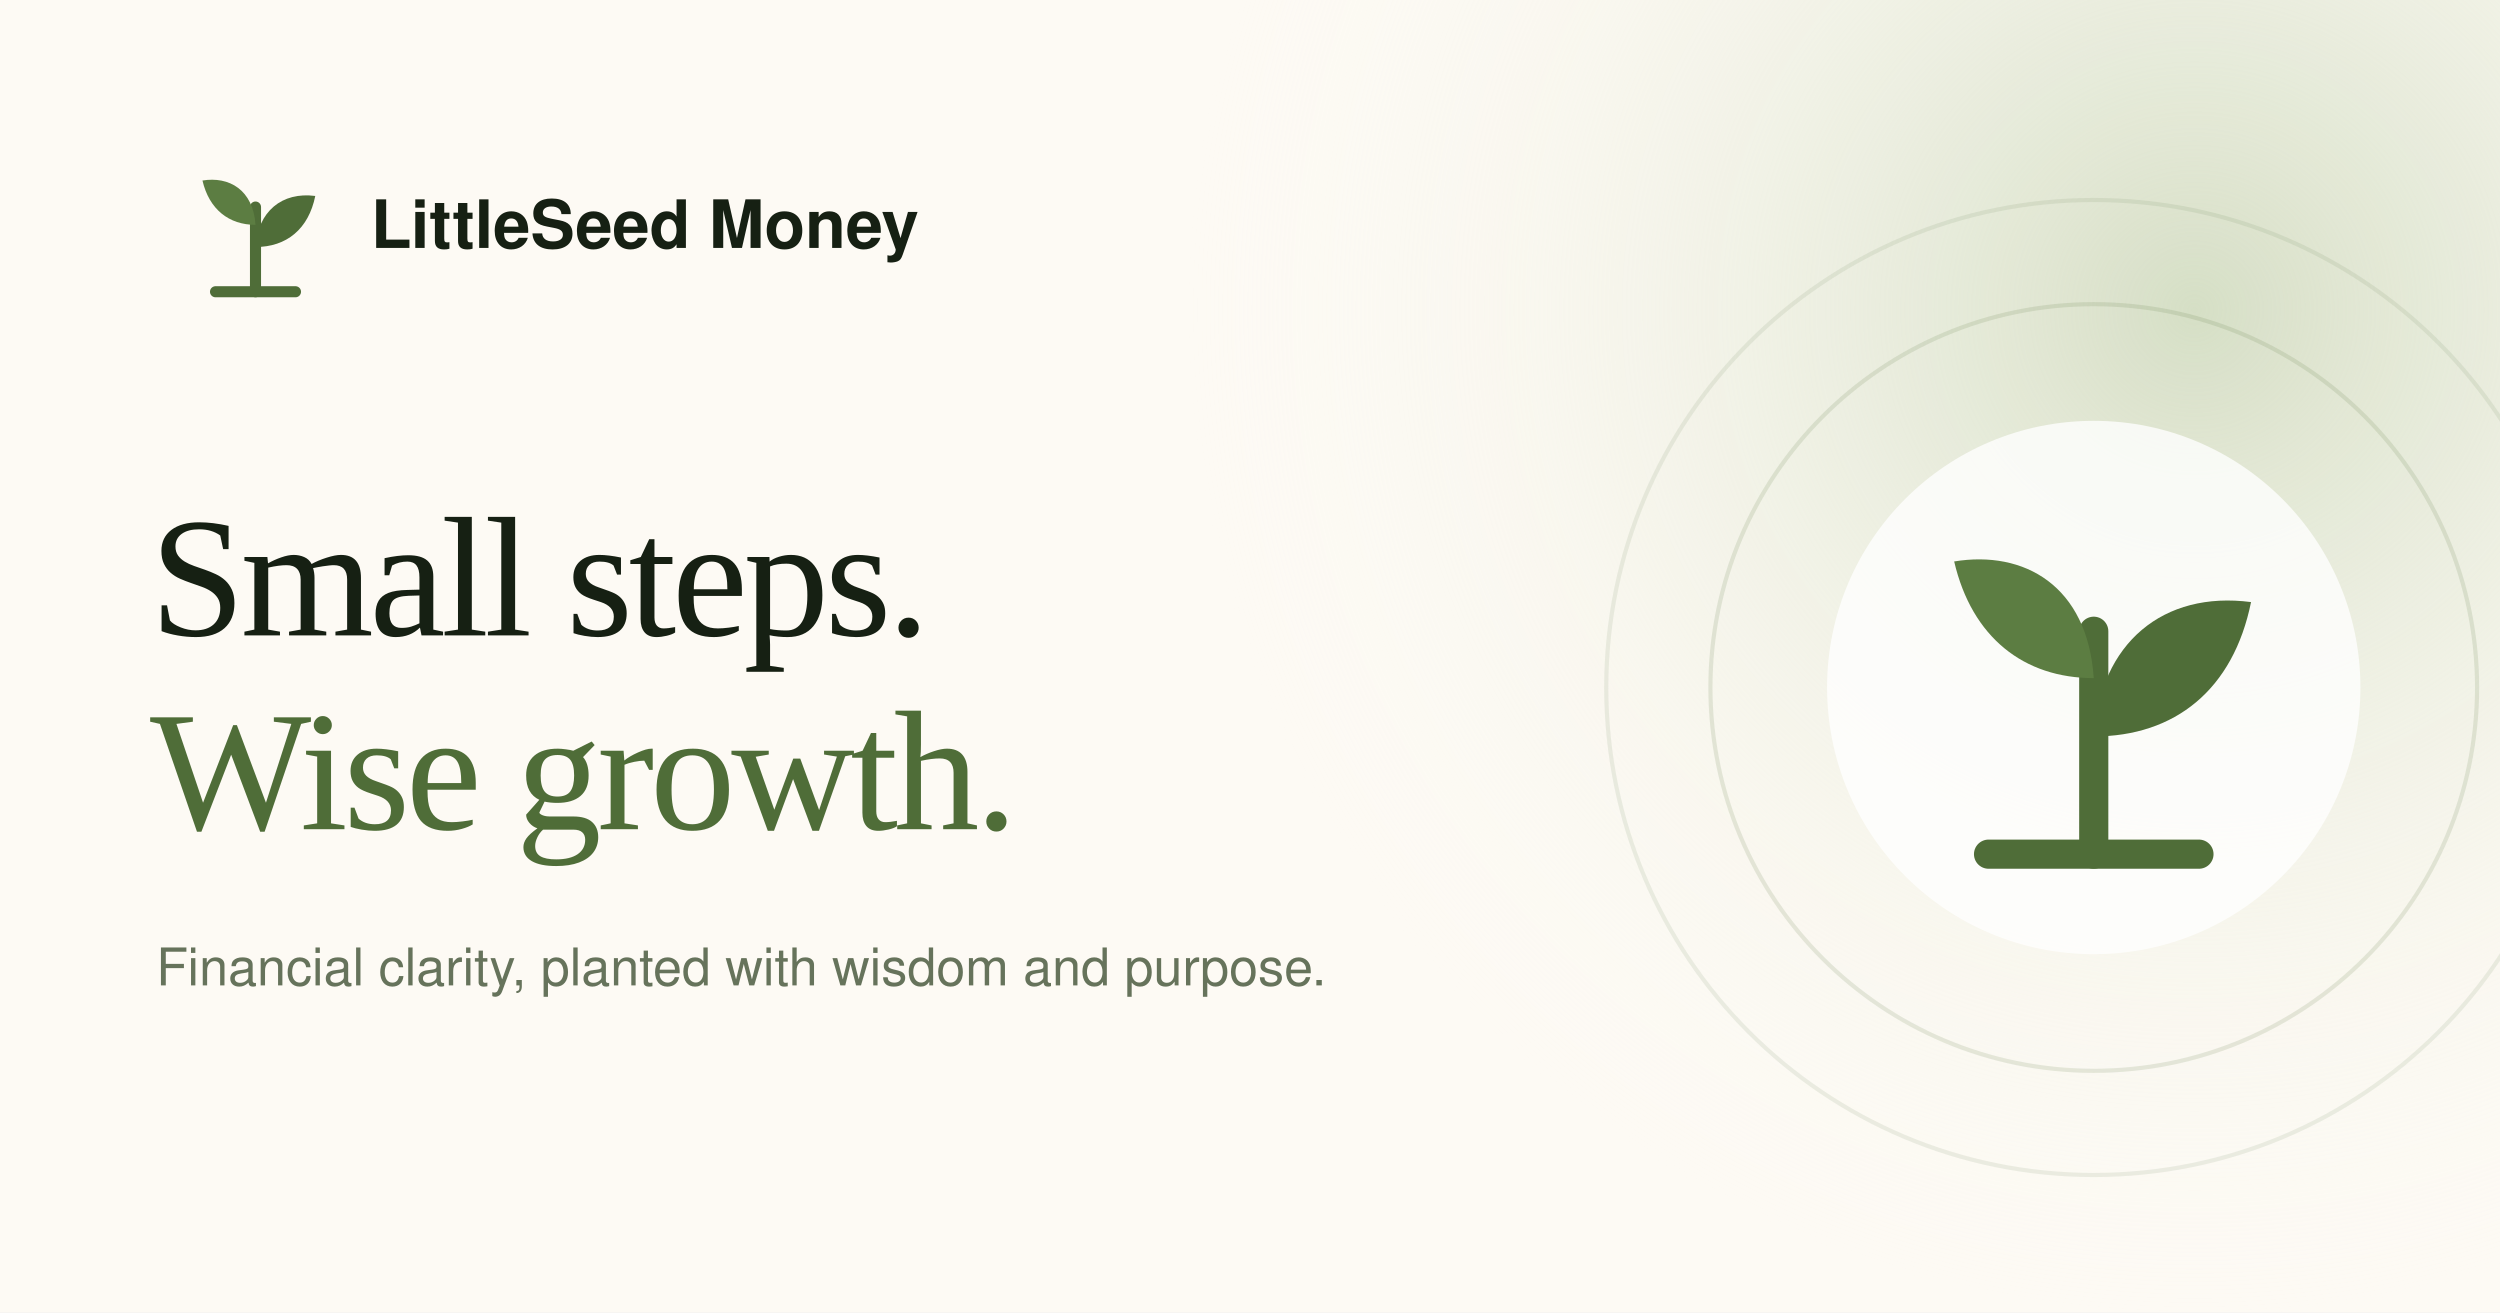
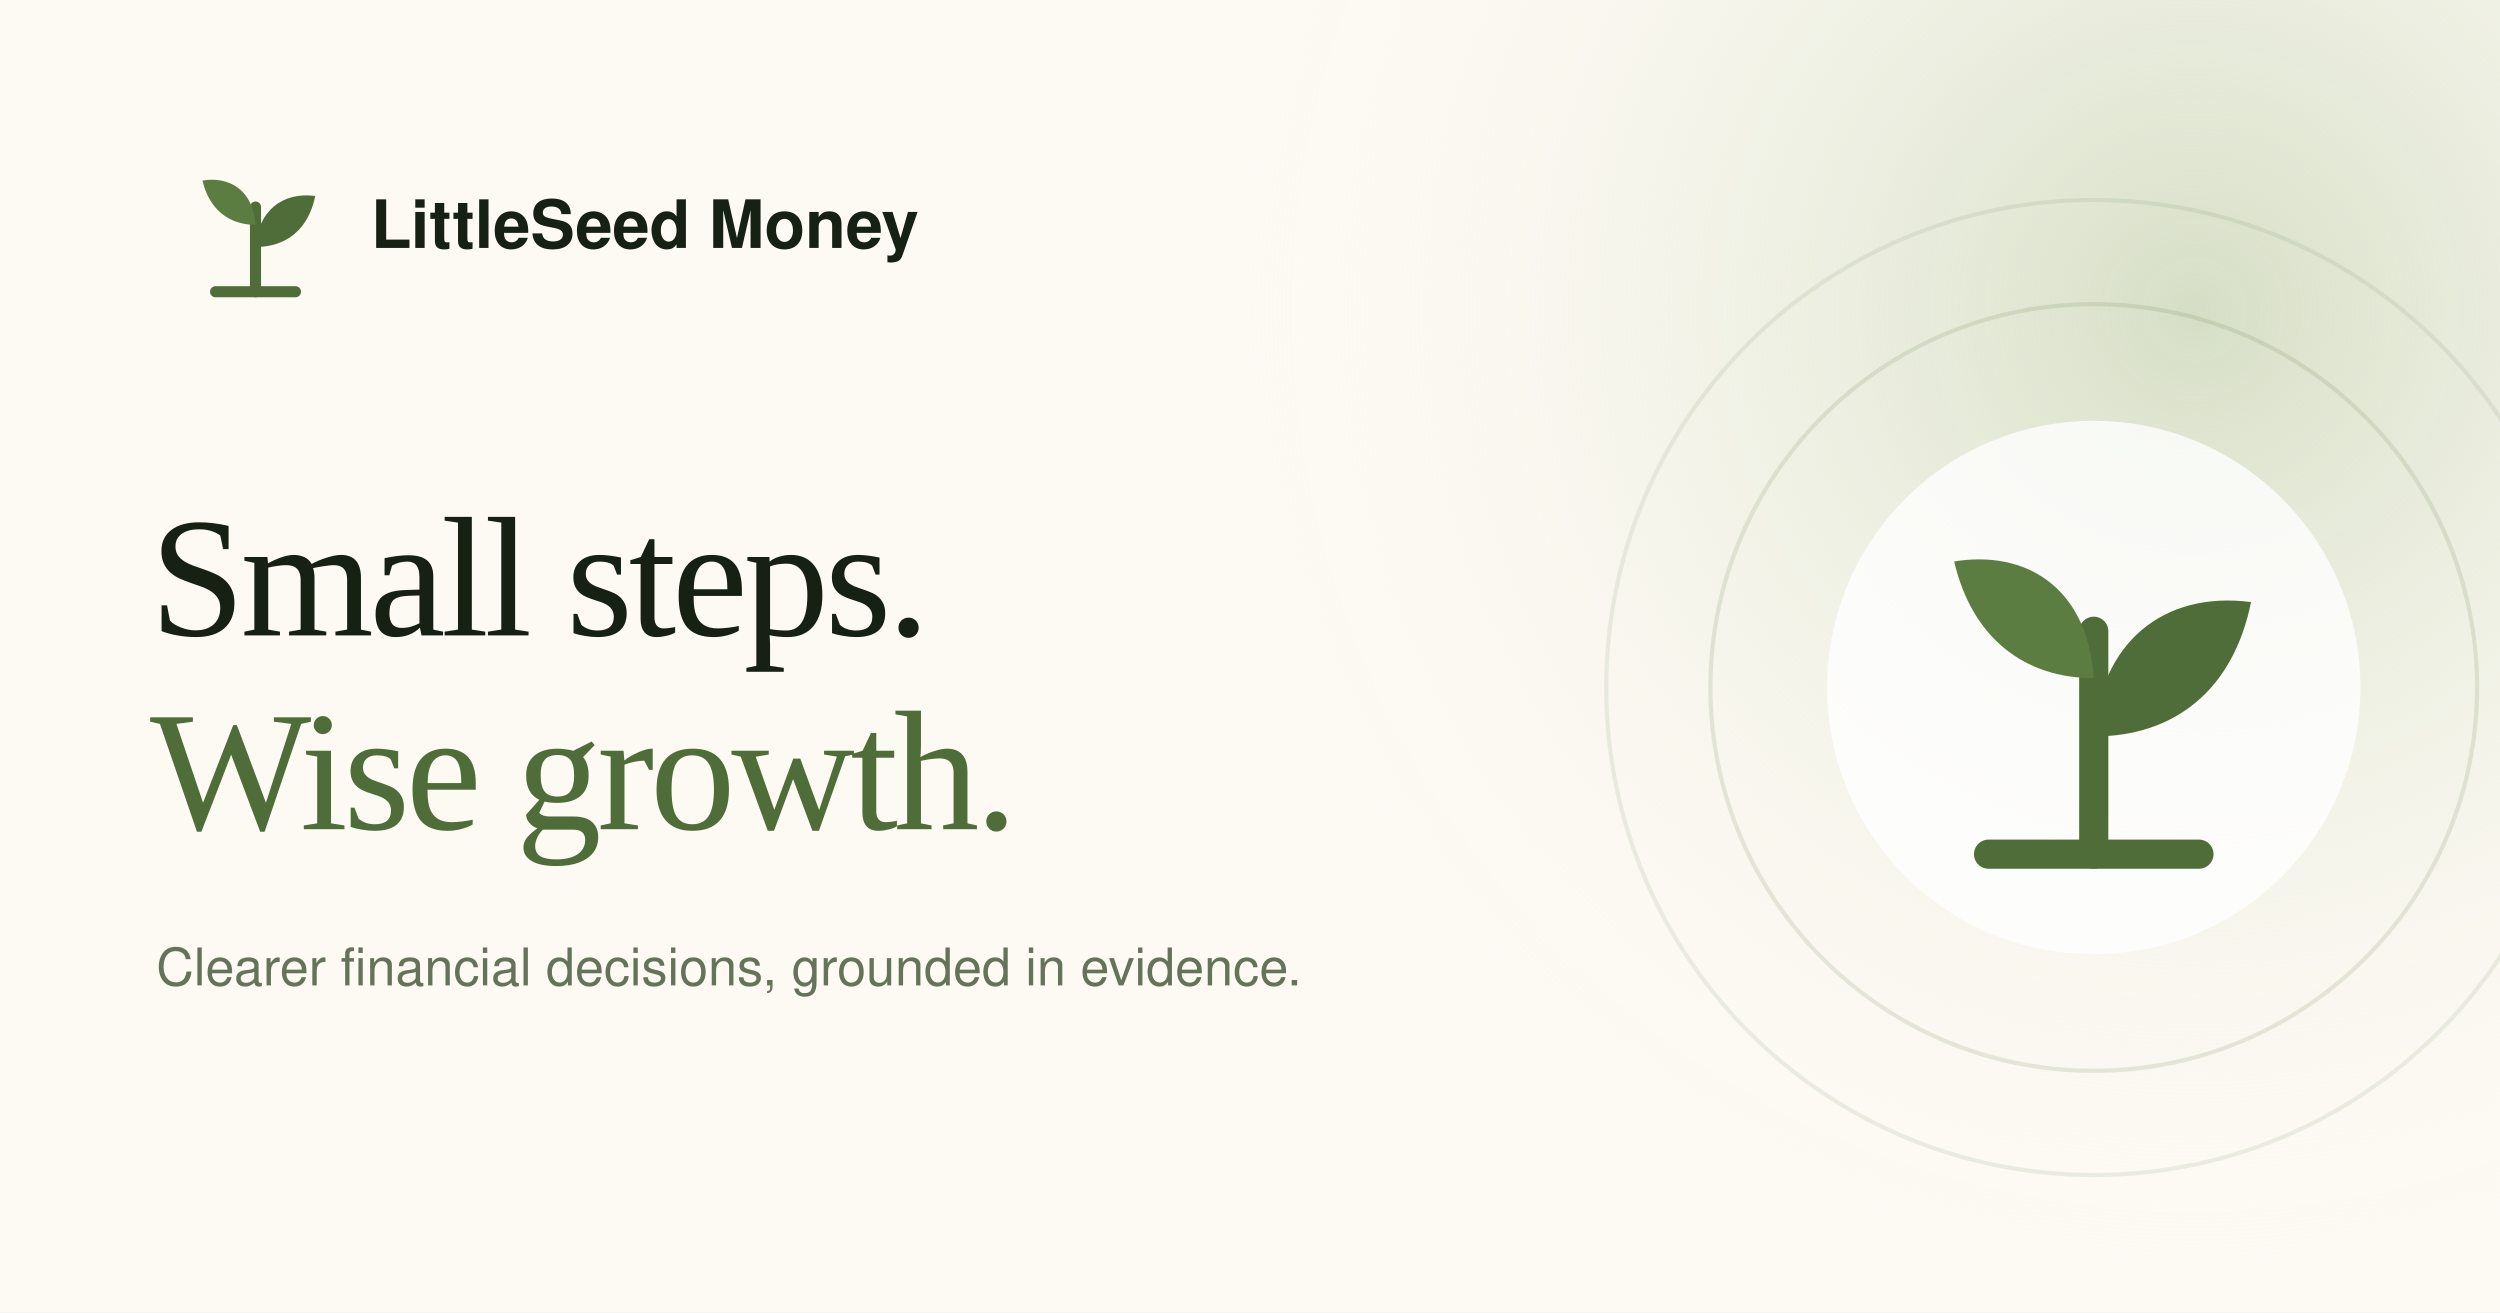
<svg xmlns="http://www.w3.org/2000/svg" width="1200" height="630" viewBox="0 0 1200 630" fill="none">
  <defs>
    <radialGradient id="glow" cx="0" cy="0" r="1" gradientUnits="userSpaceOnUse" gradientTransform="translate(1050 150) rotate(135) scale(480)">
      <stop stop-color="#D3DDC3" stop-opacity=".95" />
      <stop offset="1" stop-color="#FDFAF4" stop-opacity="0" />
    </radialGradient>
  </defs>
  <rect width="1200" height="630" fill="#FDFAF4" />
  <rect width="1200" height="630" fill="url(#glow)" />
  <g transform="translate(74 61) scale(.19)">
    <path d="M256 416V202" stroke="#4F6D38" stroke-width="28" stroke-linecap="round" />
    <path d="M256 247C189 247 139 208 122 135C189 124 250 158 256 247Z" fill="#5C7D42" />
    <path d="M256 303C334 303 390 258 407 174C323 163 262 213 256 303Z" fill="#4F6D38" />
    <path d="M155 416H357" stroke="#4F6D38" stroke-width="28" stroke-linecap="round" />
  </g>
  <text x="178" y="119" fill="#162013" font-family="Avenir Next, Avenir, Segoe UI, Helvetica, Arial, sans-serif" font-size="32" font-weight="650">LittleSeed Money</text>
  <text x="72" y="305" fill="#162013" font-family="Georgia, Times New Roman, serif" font-size="82" font-weight="500" letter-spacing="-2">Small steps.</text>
  <text x="72" y="398" fill="#4F6D38" font-family="Georgia, Times New Roman, serif" font-size="82" font-weight="500" letter-spacing="-2">Wise growth.</text>
-   <text x="75" y="473" fill="#344629" fill-opacity=".75" font-family="Avenir Next, Avenir, Segoe UI, Helvetica, Arial, sans-serif" font-size="25">Financial clarity, planted with wisdom and purpose.</text>
+   <text x="75" y="473" fill="#344629" fill-opacity=".75" font-family="Avenir Next, Avenir, Segoe UI, Helvetica, Arial, sans-serif" font-size="25">Clearer financial decisions, grounded in evidence.</text>
  <circle cx="1005" cy="330" r="128" fill="#FFFFFF" fill-opacity=".78" />
  <circle cx="1005" cy="330" r="184" stroke="#4F6D38" stroke-opacity=".14" stroke-width="2" />
  <circle cx="1005" cy="330" r="234" stroke="#4F6D38" stroke-opacity=".1" stroke-width="2" />
  <g transform="translate(877 202) scale(.5)">
    <path d="M256 416V202" stroke="#4F6D38" stroke-width="28" stroke-linecap="round" />
    <path d="M256 247C189 247 139 208 122 135C189 124 250 158 256 247Z" fill="#5C7D42" />
    <path d="M256 303C334 303 390 258 407 174C323 163 262 213 256 303Z" fill="#4F6D38" />
    <path d="M155 416H357" stroke="#4F6D38" stroke-width="28" stroke-linecap="round" />
  </g>
</svg>
